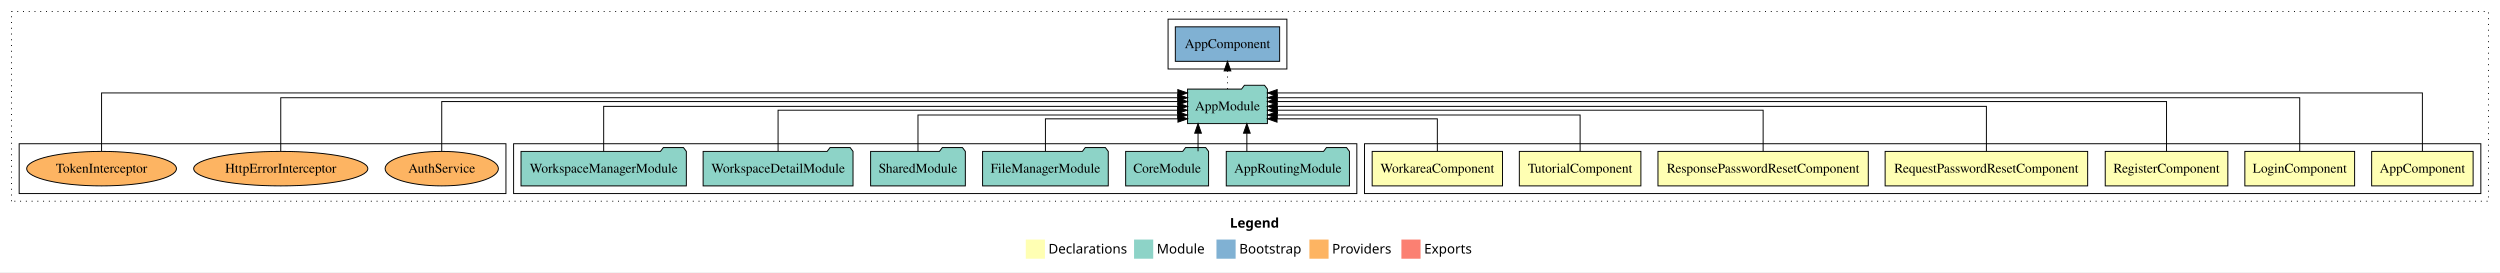
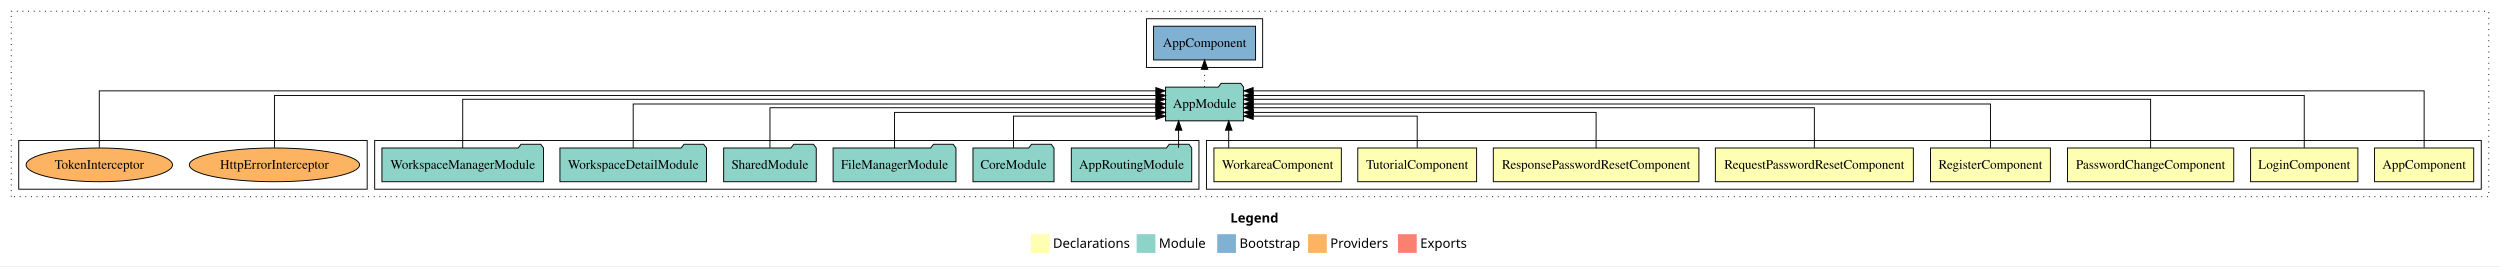
- <svg xmlns="http://www.w3.org/2000/svg" width="2609pt" height="284pt" viewBox="0.00 0.00 2609.00 284.00">
+ <svg xmlns="http://www.w3.org/2000/svg" width="2669pt" height="284pt" viewBox="0.00 0.00 2669.00 284.00">
  <g id="graph0" class="graph" transform="scale(1 1) rotate(0) translate(4 280)">
-     <polygon fill="#ffffff" stroke="transparent" points="-4,4 -4,-280 2605,-280 2605,4 -4,4" />
-     <text text-anchor="start" x="1279.509" y="-42.4" font-family="sans-serif" font-weight="bold" font-size="14.00" fill="#000000">Legend</text>
-     <polygon fill="#ffffb3" stroke="transparent" points="1066.5,-10 1066.5,-30 1086.5,-30 1086.5,-10 1066.5,-10" />
-     <text text-anchor="start" x="1090.129" y="-15.4" font-family="sans-serif" font-size="14.00" fill="#000000">  Declarations</text>
-     <polygon fill="#8dd3c7" stroke="transparent" points="1179.5,-10 1179.5,-30 1199.5,-30 1199.5,-10 1179.5,-10" />
-     <text text-anchor="start" x="1203.225" y="-15.4" font-family="sans-serif" font-size="14.00" fill="#000000">  Module</text>
-     <polygon fill="#80b1d3" stroke="transparent" points="1265.5,-10 1265.5,-30 1285.5,-30 1285.5,-10 1265.5,-10" />
-     <text text-anchor="start" x="1289.281" y="-15.4" font-family="sans-serif" font-size="14.00" fill="#000000">  Bootstrap</text>
-     <polygon fill="#fdb462" stroke="transparent" points="1362.5,-10 1362.5,-30 1382.5,-30 1382.5,-10 1362.5,-10" />
-     <text text-anchor="start" x="1386.173" y="-15.4" font-family="sans-serif" font-size="14.00" fill="#000000">  Providers</text>
-     <polygon fill="#fb8072" stroke="transparent" points="1458.5,-10 1458.5,-30 1478.5,-30 1478.5,-10 1458.5,-10" />
-     <text text-anchor="start" x="1482.226" y="-15.4" font-family="sans-serif" font-size="14.00" fill="#000000">  Exports</text>
+     <polygon fill="#ffffff" stroke="transparent" points="-4,4 -4,-280 2665,-280 2665,4 -4,4" />
+     <text text-anchor="start" x="1309.509" y="-42.4" font-family="sans-serif" font-weight="bold" font-size="14.00" fill="#000000">Legend</text>
+     <polygon fill="#ffffb3" stroke="transparent" points="1096.5,-10 1096.5,-30 1116.5,-30 1116.5,-10 1096.5,-10" />
+     <text text-anchor="start" x="1120.129" y="-15.4" font-family="sans-serif" font-size="14.00" fill="#000000">  Declarations</text>
+     <polygon fill="#8dd3c7" stroke="transparent" points="1209.5,-10 1209.5,-30 1229.5,-30 1229.5,-10 1209.5,-10" />
+     <text text-anchor="start" x="1233.225" y="-15.4" font-family="sans-serif" font-size="14.00" fill="#000000">  Module</text>
+     <polygon fill="#80b1d3" stroke="transparent" points="1295.5,-10 1295.5,-30 1315.5,-30 1315.5,-10 1295.5,-10" />
+     <text text-anchor="start" x="1319.281" y="-15.4" font-family="sans-serif" font-size="14.00" fill="#000000">  Bootstrap</text>
+     <polygon fill="#fdb462" stroke="transparent" points="1392.5,-10 1392.5,-30 1412.5,-30 1412.5,-10 1392.5,-10" />
+     <text text-anchor="start" x="1416.173" y="-15.4" font-family="sans-serif" font-size="14.00" fill="#000000">  Providers</text>
+     <polygon fill="#fb8072" stroke="transparent" points="1488.5,-10 1488.5,-30 1508.5,-30 1508.5,-10 1488.5,-10" />
+     <text text-anchor="start" x="1512.226" y="-15.4" font-family="sans-serif" font-size="14.00" fill="#000000">  Exports</text>
    <g id="clust1" class="cluster">
-       <polygon fill="none" stroke="#000000" stroke-dasharray="1,5" points="8,-70 8,-268 2593,-268 2593,-70 8,-70" />
+       <polygon fill="none" stroke="#000000" stroke-dasharray="1,5" points="8,-70 8,-268 2653,-268 2653,-70 8,-70" />
    </g>
    <g id="clust2" class="cluster">
-       <polygon fill="none" stroke="#000000" points="1420,-78 1420,-130 2585,-130 2585,-78 1420,-78" />
+       <polygon fill="none" stroke="#000000" points="1284,-78 1284,-130 2645,-130 2645,-78 1284,-78" />
    </g>
-     <g id="clust10" class="cluster">
-       <polygon fill="none" stroke="#000000" points="532,-78 532,-130 1412,-130 1412,-78 532,-78" />
-     </g>
-     <g id="clust12" class="cluster">
-       <polygon fill="none" stroke="#000000" points="1215,-208 1215,-260 1339,-260 1339,-208 1215,-208" />
+     <g id="clust11" class="cluster">
+       <polygon fill="none" stroke="#000000" points="396,-78 396,-130 1276,-130 1276,-78 396,-78" />
    </g>
    <g id="clust13" class="cluster">
-       <polygon fill="none" stroke="#000000" points="16,-78 16,-130 524,-130 524,-78 16,-78" />
+       <polygon fill="none" stroke="#000000" points="1220,-208 1220,-260 1344,-260 1344,-208 1220,-208" />
+     </g>
+     <g id="clust14" class="cluster">
+       <polygon fill="none" stroke="#000000" points="16,-78 16,-130 388,-130 388,-78 16,-78" />
    </g>
    <g id="node1" class="node">
-       <polygon fill="#ffffb3" stroke="#000000" points="2576.94,-122 2471.06,-122 2471.06,-86 2576.94,-86 2576.94,-122" />
-       <text text-anchor="middle" x="2524" y="-99.8" font-family="Times,serif" font-size="14.00" fill="#000000">AppComponent</text>
+       <polygon fill="#ffffb3" stroke="#000000" points="2636.94,-122 2531.06,-122 2531.06,-86 2636.94,-86 2636.94,-122" />
+       <text text-anchor="middle" x="2584" y="-99.8" font-family="Times,serif" font-size="14.00" fill="#000000">AppComponent</text>
+     </g>
+     <g id="node9" class="node">
+       <polygon fill="#8dd3c7" stroke="#000000" points="1323.657,-187 1320.657,-191 1299.657,-191 1296.657,-187 1240.343,-187 1240.343,-151 1323.657,-151 1323.657,-187" />
+       <text text-anchor="middle" x="1282" y="-164.8" font-family="Times,serif" font-size="14.00" fill="#000000">AppModule</text>
+     </g>
+     <g id="edge1" class="edge">
+       <path fill="none" stroke="#000000" d="M2584,-122.323C2584,-145.66 2584,-183 2584,-183 2584,-183 1333.845,-183 1333.845,-183" />
+       <polygon fill="#000000" stroke="#000000" points="1333.845,-179.5 1323.845,-183 1333.845,-186.5 1333.845,-179.5" />
+     </g>
+     <g id="node2" class="node">
+       <polygon fill="#ffffb3" stroke="#000000" points="2513.276,-122 2398.724,-122 2398.724,-86 2513.276,-86 2513.276,-122" />
+       <text text-anchor="middle" x="2456" y="-99.8" font-family="Times,serif" font-size="14.00" fill="#000000">LoginComponent</text>
+     </g>
+     <g id="edge2" class="edge">
+       <path fill="none" stroke="#000000" d="M2456,-122.292C2456,-144.206 2456,-178 2456,-178 2456,-178 1333.783,-178 1333.783,-178" />
+       <polygon fill="#000000" stroke="#000000" points="1333.783,-174.5 1323.783,-178 1333.783,-181.5 1333.783,-174.5" />
+     </g>
+     <g id="node3" class="node">
+       <polygon fill="#ffffb3" stroke="#000000" points="2380.752,-122 2203.248,-122 2203.248,-86 2380.752,-86 2380.752,-122" />
+       <text text-anchor="middle" x="2292" y="-99.8" font-family="Times,serif" font-size="14.00" fill="#000000">PasswordChangeComponent</text>
+     </g>
+     <g id="edge3" class="edge">
+       <path fill="none" stroke="#000000" d="M2292,-122.027C2292,-142.767 2292,-174 2292,-174 2292,-174 1333.794,-174 1333.794,-174" />
+       <polygon fill="#000000" stroke="#000000" points="1333.794,-170.5 1323.794,-174 1333.794,-177.5 1333.794,-170.5" />
+     </g>
+     <g id="node4" class="node">
+       <polygon fill="#ffffb3" stroke="#000000" points="2184.985,-122 2057.015,-122 2057.015,-86 2184.985,-86 2184.985,-122" />
+       <text text-anchor="middle" x="2121" y="-99.8" font-family="Times,serif" font-size="14.00" fill="#000000">RegisterComponent</text>
+     </g>
+     <g id="edge4" class="edge">
+       <path fill="none" stroke="#000000" d="M2121,-122.106C2121,-141.339 2121,-169 2121,-169 2121,-169 1333.893,-169 1333.893,-169" />
+       <polygon fill="#000000" stroke="#000000" points="1333.893,-165.5 1323.893,-169 1333.893,-172.5 1333.893,-165.5" />
+     </g>
+     <g id="node5" class="node">
+       <polygon fill="#ffffb3" stroke="#000000" points="2038.688,-122 1827.312,-122 1827.312,-86 2038.688,-86 2038.688,-122" />
+       <text text-anchor="middle" x="1933" y="-99.8" font-family="Times,serif" font-size="14.00" fill="#000000">RequestPasswordResetComponent</text>
+     </g>
+     <g id="edge5" class="edge">
+       <path fill="none" stroke="#000000" d="M1933,-122.302C1933,-140.27 1933,-165 1933,-165 1933,-165 1333.713,-165 1333.713,-165" />
+       <polygon fill="#000000" stroke="#000000" points="1333.713,-161.5 1323.713,-165 1333.713,-168.5 1333.713,-161.5" />
+     </g>
+     <g id="node6" class="node">
+       <polygon fill="#ffffb3" stroke="#000000" points="1809.742,-122 1590.258,-122 1590.258,-86 1809.742,-86 1809.742,-122" />
+       <text text-anchor="middle" x="1700" y="-99.8" font-family="Times,serif" font-size="14.00" fill="#000000">ResponsePasswordResetComponent</text>
+     </g>
+     <g id="edge6" class="edge">
+       <path fill="none" stroke="#000000" d="M1700,-122.027C1700,-138.398 1700,-160 1700,-160 1700,-160 1333.993,-160 1333.993,-160" />
+       <polygon fill="#000000" stroke="#000000" points="1333.993,-156.5 1323.993,-160 1333.993,-163.5 1333.993,-156.5" />
+     </g>
+     <g id="node7" class="node">
+       <polygon fill="#ffffb3" stroke="#000000" points="1572.433,-122 1445.567,-122 1445.567,-86 1572.433,-86 1572.433,-122" />
+       <text text-anchor="middle" x="1509" y="-99.8" font-family="Times,serif" font-size="14.00" fill="#000000">TutorialComponent</text>
+     </g>
+     <g id="edge7" class="edge">
+       <path fill="none" stroke="#000000" d="M1509,-122.187C1509,-137.182 1509,-156 1509,-156 1509,-156 1333.9,-156 1333.9,-156" />
+       <polygon fill="#000000" stroke="#000000" points="1333.9,-152.5 1323.9,-156 1333.9,-159.5 1333.9,-152.5" />
    </g>
    <g id="node8" class="node">
-       <polygon fill="#8dd3c7" stroke="#000000" points="1318.657,-187 1315.657,-191 1294.657,-191 1291.657,-187 1235.343,-187 1235.343,-151 1318.657,-151 1318.657,-187" />
-       <text text-anchor="middle" x="1277" y="-164.8" font-family="Times,serif" font-size="14.00" fill="#000000">AppModule</text>
+       <polygon fill="#ffffb3" stroke="#000000" points="1428.013,-122 1291.987,-122 1291.987,-86 1428.013,-86 1428.013,-122" />
+       <text text-anchor="middle" x="1360" y="-99.8" font-family="Times,serif" font-size="14.00" fill="#000000">WorkareaComponent</text>
    </g>
-     <g id="edge1" class="edge">
-       <path fill="none" stroke="#000000" d="M2524,-122.323C2524,-145.66 2524,-183 2524,-183 2524,-183 1328.847,-183 1328.847,-183" />
-       <polygon fill="#000000" stroke="#000000" points="1328.847,-179.5 1318.847,-183 1328.847,-186.5 1328.847,-179.5" />
+     <g id="edge8" class="edge">
+       <path fill="none" stroke="#000000" d="M1307.786,-122.106C1307.786,-122.106 1307.786,-140.991 1307.786,-140.991" />
+       <polygon fill="#000000" stroke="#000000" points="1304.286,-140.991 1307.786,-150.991 1311.286,-140.991 1304.286,-140.991" />
    </g>
-     <g id="node2" class="node">
-       <polygon fill="#ffffb3" stroke="#000000" points="2453.276,-122 2338.724,-122 2338.724,-86 2453.276,-86 2453.276,-122" />
-       <text text-anchor="middle" x="2396" y="-99.8" font-family="Times,serif" font-size="14.00" fill="#000000">LoginComponent</text>
+     <g id="node16" class="node">
+       <polygon fill="#80b1d3" stroke="#000000" points="1336.439,-252 1227.561,-252 1227.561,-216 1336.439,-216 1336.439,-252" />
+       <text text-anchor="middle" x="1282" y="-229.8" font-family="Times,serif" font-size="14.00" fill="#000000">AppComponent </text>
    </g>
-     <g id="edge2" class="edge">
-       <path fill="none" stroke="#000000" d="M2396,-122.292C2396,-144.206 2396,-178 2396,-178 2396,-178 1328.824,-178 1328.824,-178" />
-       <polygon fill="#000000" stroke="#000000" points="1328.824,-174.5 1318.824,-178 1328.824,-181.5 1328.824,-174.5" />
+     <g id="edge15" class="edge">
+       <path fill="none" stroke="#000000" stroke-dasharray="1,5" d="M1282,-187.106C1282,-187.106 1282,-205.991 1282,-205.991" />
+       <polygon fill="#000000" stroke="#000000" points="1278.5,-205.991 1282,-215.991 1285.5,-205.991 1278.5,-205.991" />
    </g>
-     <g id="node3" class="node">
-       <polygon fill="#ffffb3" stroke="#000000" points="2320.985,-122 2193.015,-122 2193.015,-86 2320.985,-86 2320.985,-122" />
-       <text text-anchor="middle" x="2257" y="-99.8" font-family="Times,serif" font-size="14.00" fill="#000000">RegisterComponent</text>
+     <g id="node10" class="node">
+       <polygon fill="#8dd3c7" stroke="#000000" points="1268.274,-122 1265.274,-126 1244.274,-126 1241.274,-122 1139.726,-122 1139.726,-86 1268.274,-86 1268.274,-122" />
+       <text text-anchor="middle" x="1204" y="-99.8" font-family="Times,serif" font-size="14.00" fill="#000000">AppRoutingModule</text>
    </g>
-     <g id="edge3" class="edge">
-       <path fill="none" stroke="#000000" d="M2257,-122.027C2257,-142.767 2257,-174 2257,-174 2257,-174 1328.796,-174 1328.796,-174" />
-       <polygon fill="#000000" stroke="#000000" points="1328.796,-170.5 1318.796,-174 1328.796,-177.5 1328.796,-170.5" />
+     <g id="edge9" class="edge">
+       <path fill="none" stroke="#000000" d="M1254.28,-122.106C1254.28,-122.106 1254.28,-140.991 1254.28,-140.991" />
+       <polygon fill="#000000" stroke="#000000" points="1250.78,-140.991 1254.28,-150.991 1257.78,-140.991 1250.78,-140.991" />
    </g>
-     <g id="node4" class="node">
-       <polygon fill="#ffffb3" stroke="#000000" points="2174.688,-122 1963.312,-122 1963.312,-86 2174.688,-86 2174.688,-122" />
-       <text text-anchor="middle" x="2069" y="-99.8" font-family="Times,serif" font-size="14.00" fill="#000000">RequestPasswordResetComponent</text>
+     <g id="node11" class="node">
+       <polygon fill="#8dd3c7" stroke="#000000" points="1121.262,-122 1118.262,-126 1097.262,-126 1094.262,-122 1034.738,-122 1034.738,-86 1121.262,-86 1121.262,-122" />
+       <text text-anchor="middle" x="1078" y="-99.8" font-family="Times,serif" font-size="14.00" fill="#000000">CoreModule</text>
    </g>
-     <g id="edge4" class="edge">
-       <path fill="none" stroke="#000000" d="M2069,-122.106C2069,-141.339 2069,-169 2069,-169 2069,-169 1328.744,-169 1328.744,-169" />
-       <polygon fill="#000000" stroke="#000000" points="1328.744,-165.5 1318.744,-169 1328.744,-172.5 1328.744,-165.5" />
+     <g id="edge10" class="edge">
+       <path fill="none" stroke="#000000" d="M1078,-122.187C1078,-137.182 1078,-156 1078,-156 1078,-156 1230.225,-156 1230.225,-156" />
+       <polygon fill="#000000" stroke="#000000" points="1230.225,-159.5 1240.225,-156 1230.225,-152.5 1230.225,-159.5" />
    </g>
-     <g id="node5" class="node">
-       <polygon fill="#ffffb3" stroke="#000000" points="1945.742,-122 1726.258,-122 1726.258,-86 1945.742,-86 1945.742,-122" />
-       <text text-anchor="middle" x="1836" y="-99.8" font-family="Times,serif" font-size="14.00" fill="#000000">ResponsePasswordResetComponent</text>
+     <g id="node12" class="node">
+       <polygon fill="#8dd3c7" stroke="#000000" points="1016.577,-122 1013.577,-126 992.577,-126 989.577,-122 885.423,-122 885.423,-86 1016.577,-86 1016.577,-122" />
+       <text text-anchor="middle" x="951" y="-99.8" font-family="Times,serif" font-size="14.00" fill="#000000">FileManagerModule</text>
    </g>
-     <g id="edge5" class="edge">
-       <path fill="none" stroke="#000000" d="M1836,-122.302C1836,-140.27 1836,-165 1836,-165 1836,-165 1329.016,-165 1329.016,-165" />
-       <polygon fill="#000000" stroke="#000000" points="1329.016,-161.5 1319.016,-165 1329.016,-168.5 1329.016,-161.5" />
+     <g id="edge11" class="edge">
+       <path fill="none" stroke="#000000" d="M951,-122.027C951,-138.398 951,-160 951,-160 951,-160 1230.079,-160 1230.079,-160" />
+       <polygon fill="#000000" stroke="#000000" points="1230.079,-163.5 1240.079,-160 1230.079,-156.5 1230.079,-163.5" />
    </g>
-     <g id="node6" class="node">
-       <polygon fill="#ffffb3" stroke="#000000" points="1708.433,-122 1581.567,-122 1581.567,-86 1708.433,-86 1708.433,-122" />
-       <text text-anchor="middle" x="1645" y="-99.8" font-family="Times,serif" font-size="14.00" fill="#000000">TutorialComponent</text>
+     <g id="node13" class="node">
+       <polygon fill="#8dd3c7" stroke="#000000" points="867.423,-122 864.423,-126 843.423,-126 840.423,-122 768.577,-122 768.577,-86 867.423,-86 867.423,-122" />
+       <text text-anchor="middle" x="818" y="-99.8" font-family="Times,serif" font-size="14.00" fill="#000000">SharedModule</text>
    </g>
-     <g id="edge6" class="edge">
-       <path fill="none" stroke="#000000" d="M1645,-122.027C1645,-138.398 1645,-160 1645,-160 1645,-160 1328.856,-160 1328.856,-160" />
-       <polygon fill="#000000" stroke="#000000" points="1328.856,-156.5 1318.856,-160 1328.856,-163.5 1328.856,-156.5" />
+     <g id="edge12" class="edge">
+       <path fill="none" stroke="#000000" d="M818,-122.302C818,-140.27 818,-165 818,-165 818,-165 1230.005,-165 1230.005,-165" />
+       <polygon fill="#000000" stroke="#000000" points="1230.005,-168.5 1240.005,-165 1230.005,-161.5 1230.005,-168.5" />
    </g>
-     <g id="node7" class="node">
-       <polygon fill="#ffffb3" stroke="#000000" points="1564.013,-122 1427.987,-122 1427.987,-86 1564.013,-86 1564.013,-122" />
-       <text text-anchor="middle" x="1496" y="-99.8" font-family="Times,serif" font-size="14.00" fill="#000000">WorkareaComponent</text>
+     <g id="node14" class="node">
+       <polygon fill="#8dd3c7" stroke="#000000" points="750.221,-122 747.221,-126 726.221,-126 723.221,-122 593.779,-122 593.779,-86 750.221,-86 750.221,-122" />
+       <text text-anchor="middle" x="672" y="-99.8" font-family="Times,serif" font-size="14.00" fill="#000000">WorkspaceDetailModule</text>
    </g>
-     <g id="edge7" class="edge">
-       <path fill="none" stroke="#000000" d="M1496,-122.187C1496,-137.182 1496,-156 1496,-156 1496,-156 1328.708,-156 1328.708,-156" />
-       <polygon fill="#000000" stroke="#000000" points="1328.708,-152.5 1318.708,-156 1328.708,-159.5 1328.708,-152.5" />
+     <g id="edge13" class="edge">
+       <path fill="none" stroke="#000000" d="M672,-122.106C672,-141.339 672,-169 672,-169 672,-169 1230.072,-169 1230.072,-169" />
+       <polygon fill="#000000" stroke="#000000" points="1230.072,-172.5 1240.072,-169 1230.072,-165.5 1230.072,-172.5" />
    </g>
    <g id="node15" class="node">
-       <polygon fill="#80b1d3" stroke="#000000" points="1331.439,-252 1222.561,-252 1222.561,-216 1331.439,-216 1331.439,-252" />
-       <text text-anchor="middle" x="1277" y="-229.8" font-family="Times,serif" font-size="14.00" fill="#000000">AppComponent </text>
+       <polygon fill="#8dd3c7" stroke="#000000" points="576.263,-122 573.263,-126 552.263,-126 549.263,-122 403.737,-122 403.737,-86 576.263,-86 576.263,-122" />
+       <text text-anchor="middle" x="490" y="-99.8" font-family="Times,serif" font-size="14.00" fill="#000000">WorkspaceManagerModule</text>
    </g>
    <g id="edge14" class="edge">
-       <path fill="none" stroke="#000000" stroke-dasharray="1,5" d="M1277,-187.106C1277,-187.106 1277,-205.991 1277,-205.991" />
-       <polygon fill="#000000" stroke="#000000" points="1273.5,-205.991 1277,-215.991 1280.5,-205.991 1273.5,-205.991" />
-     </g>
-     <g id="node9" class="node">
-       <polygon fill="#8dd3c7" stroke="#000000" points="1404.274,-122 1401.274,-126 1380.274,-126 1377.274,-122 1275.726,-122 1275.726,-86 1404.274,-86 1404.274,-122" />
-       <text text-anchor="middle" x="1340" y="-99.8" font-family="Times,serif" font-size="14.00" fill="#000000">AppRoutingModule</text>
-     </g>
-     <g id="edge8" class="edge">
-       <path fill="none" stroke="#000000" d="M1297.221,-122.106C1297.221,-122.106 1297.221,-140.991 1297.221,-140.991" />
-       <polygon fill="#000000" stroke="#000000" points="1293.721,-140.991 1297.221,-150.991 1300.721,-140.991 1293.721,-140.991" />
-     </g>
-     <g id="node10" class="node">
-       <polygon fill="#8dd3c7" stroke="#000000" points="1257.262,-122 1254.262,-126 1233.262,-126 1230.262,-122 1170.738,-122 1170.738,-86 1257.262,-86 1257.262,-122" />
-       <text text-anchor="middle" x="1214" y="-99.8" font-family="Times,serif" font-size="14.00" fill="#000000">CoreModule</text>
-     </g>
-     <g id="edge9" class="edge">
-       <path fill="none" stroke="#000000" d="M1246.276,-122.106C1246.276,-122.106 1246.276,-140.991 1246.276,-140.991" />
-       <polygon fill="#000000" stroke="#000000" points="1242.776,-140.991 1246.276,-150.991 1249.776,-140.991 1242.776,-140.991" />
-     </g>
-     <g id="node11" class="node">
-       <polygon fill="#8dd3c7" stroke="#000000" points="1152.577,-122 1149.577,-126 1128.577,-126 1125.577,-122 1021.423,-122 1021.423,-86 1152.577,-86 1152.577,-122" />
-       <text text-anchor="middle" x="1087" y="-99.8" font-family="Times,serif" font-size="14.00" fill="#000000">FileManagerModule</text>
-     </g>
-     <g id="edge10" class="edge">
-       <path fill="none" stroke="#000000" d="M1087,-122.187C1087,-137.182 1087,-156 1087,-156 1087,-156 1225.304,-156 1225.304,-156" />
-       <polygon fill="#000000" stroke="#000000" points="1225.304,-159.5 1235.304,-156 1225.304,-152.5 1225.304,-159.5" />
-     </g>
-     <g id="node12" class="node">
-       <polygon fill="#8dd3c7" stroke="#000000" points="1003.423,-122 1000.423,-126 979.423,-126 976.423,-122 904.577,-122 904.577,-86 1003.423,-86 1003.423,-122" />
-       <text text-anchor="middle" x="954" y="-99.8" font-family="Times,serif" font-size="14.00" fill="#000000">SharedModule</text>
-     </g>
-     <g id="edge11" class="edge">
-       <path fill="none" stroke="#000000" d="M954,-122.027C954,-138.398 954,-160 954,-160 954,-160 1225.104,-160 1225.104,-160" />
-       <polygon fill="#000000" stroke="#000000" points="1225.105,-163.5 1235.104,-160 1225.104,-156.5 1225.105,-163.5" />
-     </g>
-     <g id="node13" class="node">
-       <polygon fill="#8dd3c7" stroke="#000000" points="886.221,-122 883.221,-126 862.221,-126 859.221,-122 729.779,-122 729.779,-86 886.221,-86 886.221,-122" />
-       <text text-anchor="middle" x="808" y="-99.8" font-family="Times,serif" font-size="14.00" fill="#000000">WorkspaceDetailModule</text>
-     </g>
-     <g id="edge12" class="edge">
-       <path fill="none" stroke="#000000" d="M808,-122.302C808,-140.27 808,-165 808,-165 808,-165 1224.967,-165 1224.967,-165" />
-       <polygon fill="#000000" stroke="#000000" points="1224.967,-168.5 1234.967,-165 1224.967,-161.5 1224.967,-168.5" />
-     </g>
-     <g id="node14" class="node">
-       <polygon fill="#8dd3c7" stroke="#000000" points="712.263,-122 709.263,-126 688.263,-126 685.263,-122 539.737,-122 539.737,-86 712.263,-86 712.263,-122" />
-       <text text-anchor="middle" x="626" y="-99.8" font-family="Times,serif" font-size="14.00" fill="#000000">WorkspaceManagerModule</text>
-     </g>
-     <g id="edge13" class="edge">
-       <path fill="none" stroke="#000000" d="M626,-122.106C626,-141.339 626,-169 626,-169 626,-169 1225.287,-169 1225.287,-169" />
-       <polygon fill="#000000" stroke="#000000" points="1225.287,-172.5 1235.287,-169 1225.287,-165.5 1225.287,-172.5" />
-     </g>
-     <g id="node16" class="node">
-       <ellipse fill="#fdb462" stroke="#000000" cx="457" cy="-104" rx="59.108" ry="18" />
-       <text text-anchor="middle" x="457" y="-99.8" font-family="Times,serif" font-size="14.00" fill="#000000">AuthService</text>
-     </g>
-     <g id="edge15" class="edge">
-       <path fill="none" stroke="#000000" d="M457,-122.027C457,-142.767 457,-174 457,-174 457,-174 1225.209,-174 1225.209,-174" />
-       <polygon fill="#000000" stroke="#000000" points="1225.209,-177.5 1235.209,-174 1225.209,-170.5 1225.209,-177.5" />
+       <path fill="none" stroke="#000000" d="M490,-122.027C490,-142.767 490,-174 490,-174 490,-174 1230.256,-174 1230.256,-174" />
+       <polygon fill="#000000" stroke="#000000" points="1230.256,-177.5 1240.256,-174 1230.256,-170.5 1230.256,-177.5" />
    </g>
    <g id="node17" class="node">
      <ellipse fill="#fdb462" stroke="#000000" cx="289" cy="-104" rx="90.867" ry="18" />
      <text text-anchor="middle" x="289" y="-99.8" font-family="Times,serif" font-size="14.00" fill="#000000">HttpErrorInterceptor</text>
    </g>
    <g id="edge16" class="edge">
-       <path fill="none" stroke="#000000" d="M289,-122.292C289,-144.206 289,-178 289,-178 289,-178 1225.178,-178 1225.178,-178" />
-       <polygon fill="#000000" stroke="#000000" points="1225.178,-181.5 1235.178,-178 1225.178,-174.5 1225.178,-181.5" />
+       <path fill="none" stroke="#000000" d="M289,-122.292C289,-144.206 289,-178 289,-178 289,-178 1230.282,-178 1230.282,-178" />
+       <polygon fill="#000000" stroke="#000000" points="1230.282,-181.5 1240.282,-178 1230.282,-174.5 1230.282,-181.5" />
    </g>
    <g id="node18" class="node">
      <ellipse fill="#fdb462" stroke="#000000" cx="102" cy="-104" rx="78.131" ry="18" />
      <text text-anchor="middle" x="102" y="-99.8" font-family="Times,serif" font-size="14.00" fill="#000000">TokenInterceptor</text>
    </g>
    <g id="edge17" class="edge">
-       <path fill="none" stroke="#000000" d="M102,-122.323C102,-145.66 102,-183 102,-183 102,-183 1225.181,-183 1225.181,-183" />
-       <polygon fill="#000000" stroke="#000000" points="1225.181,-186.5 1235.181,-183 1225.181,-179.5 1225.181,-186.5" />
+       <path fill="none" stroke="#000000" d="M102,-122.323C102,-145.66 102,-183 102,-183 102,-183 1230.003,-183 1230.003,-183" />
+       <polygon fill="#000000" stroke="#000000" points="1230.003,-186.5 1240.003,-183 1230.003,-179.5 1230.003,-186.5" />
    </g>
  </g>
</svg>
